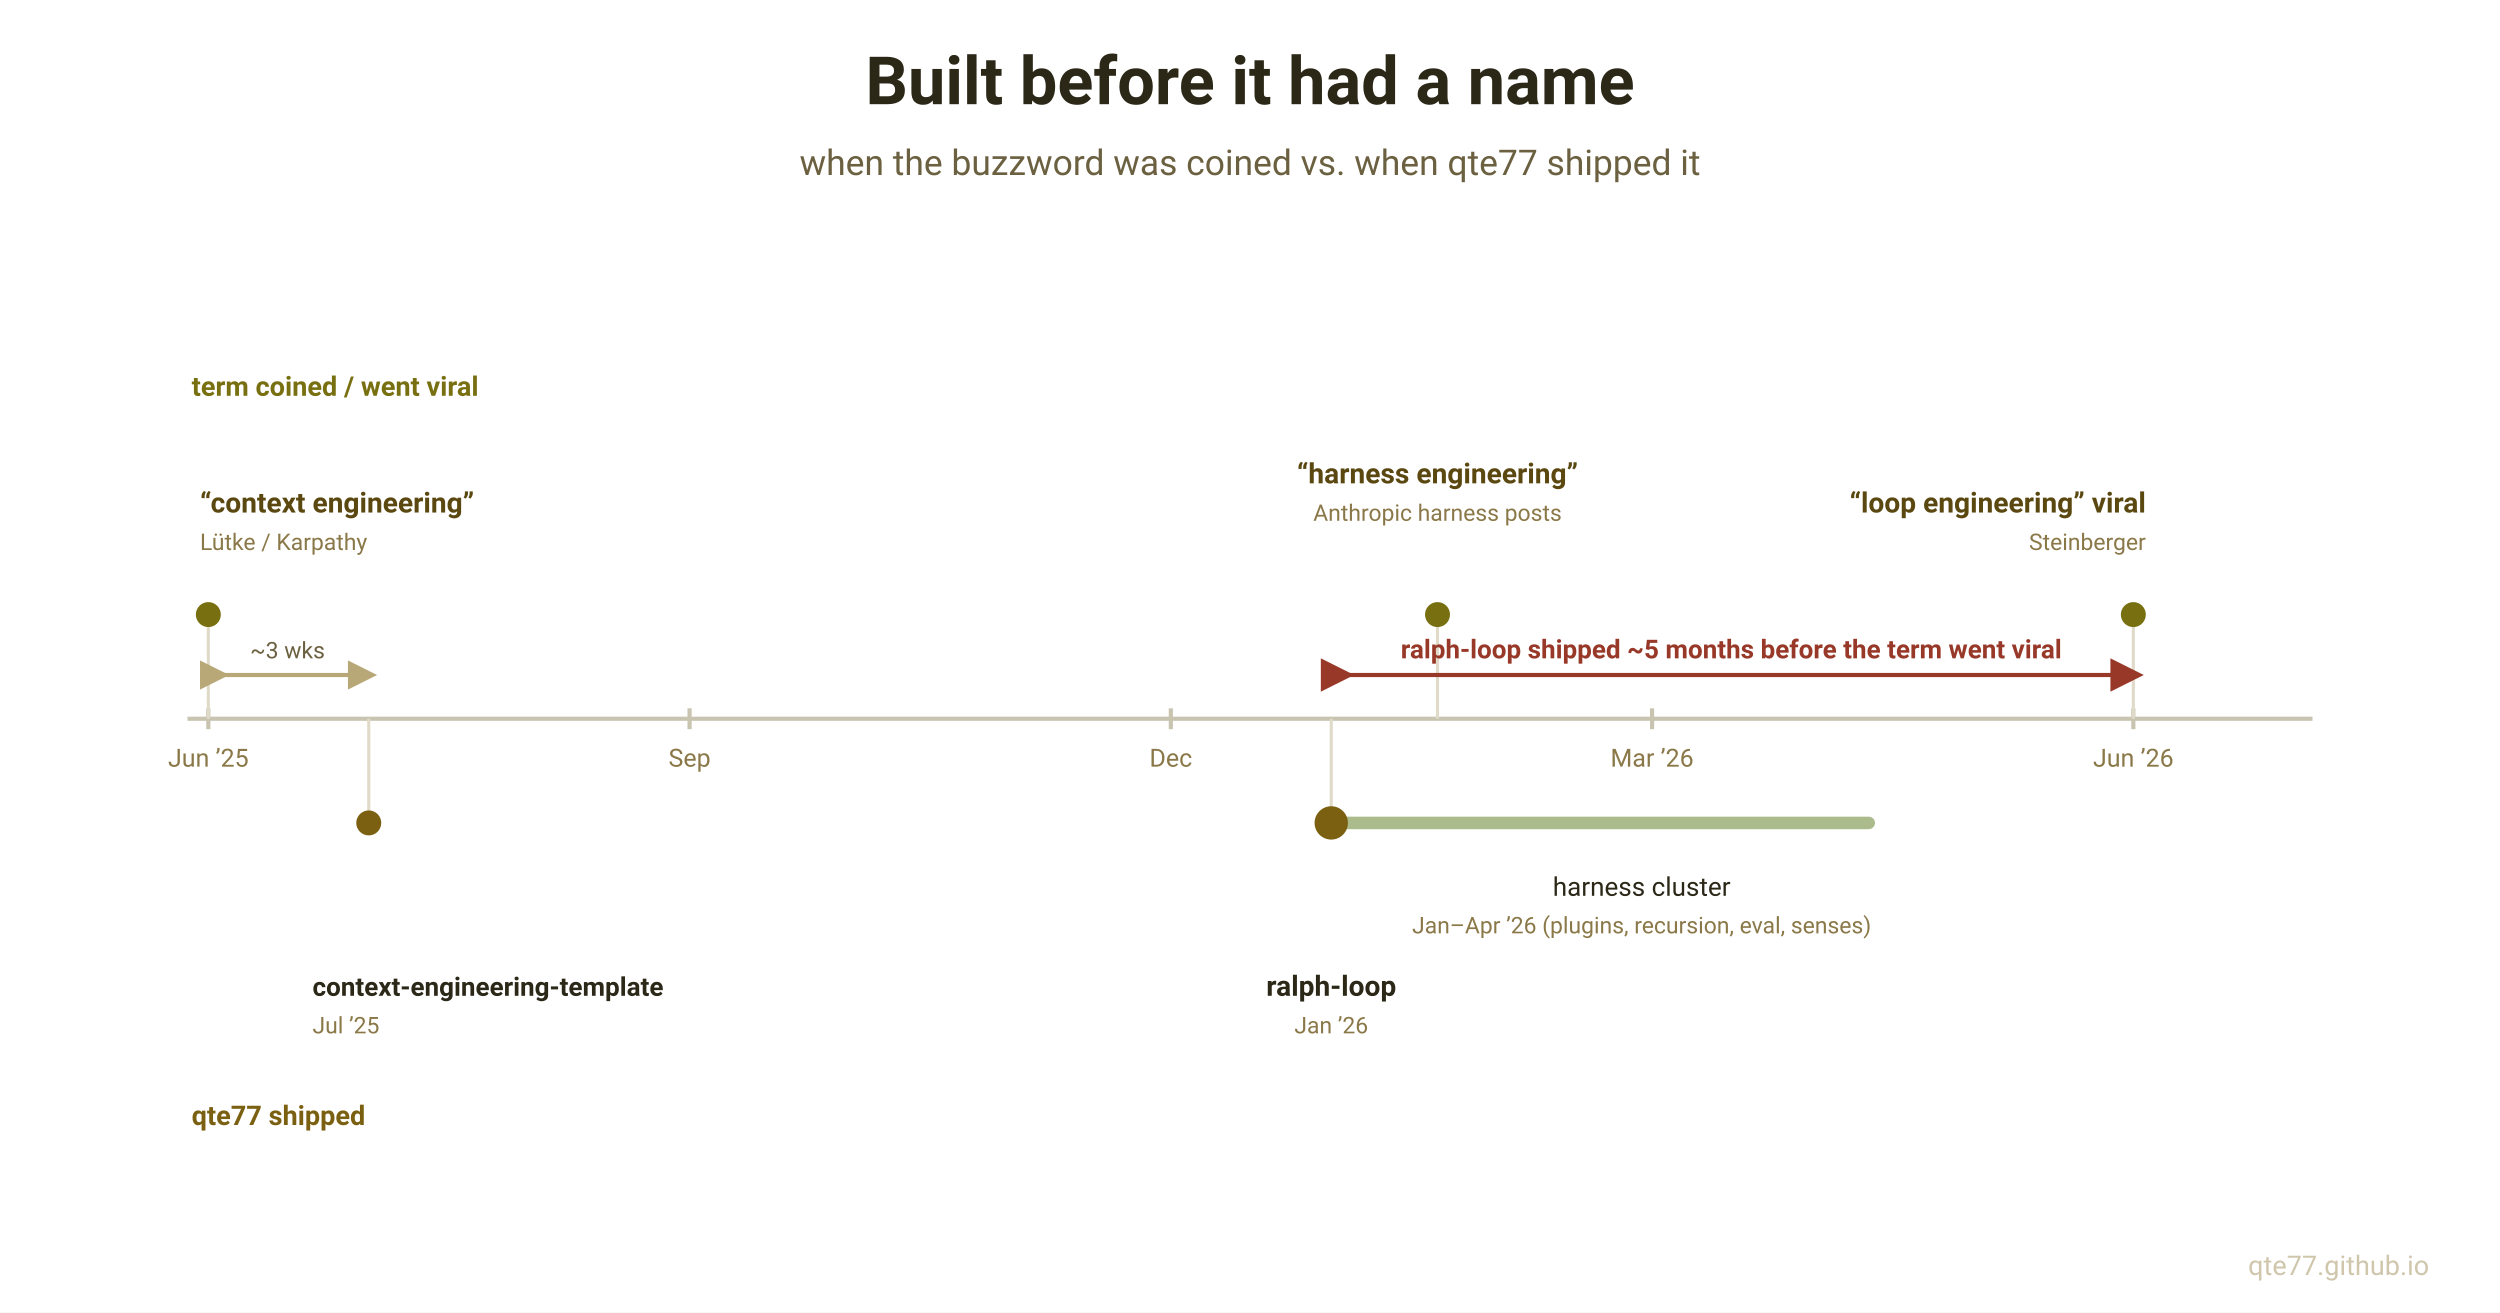
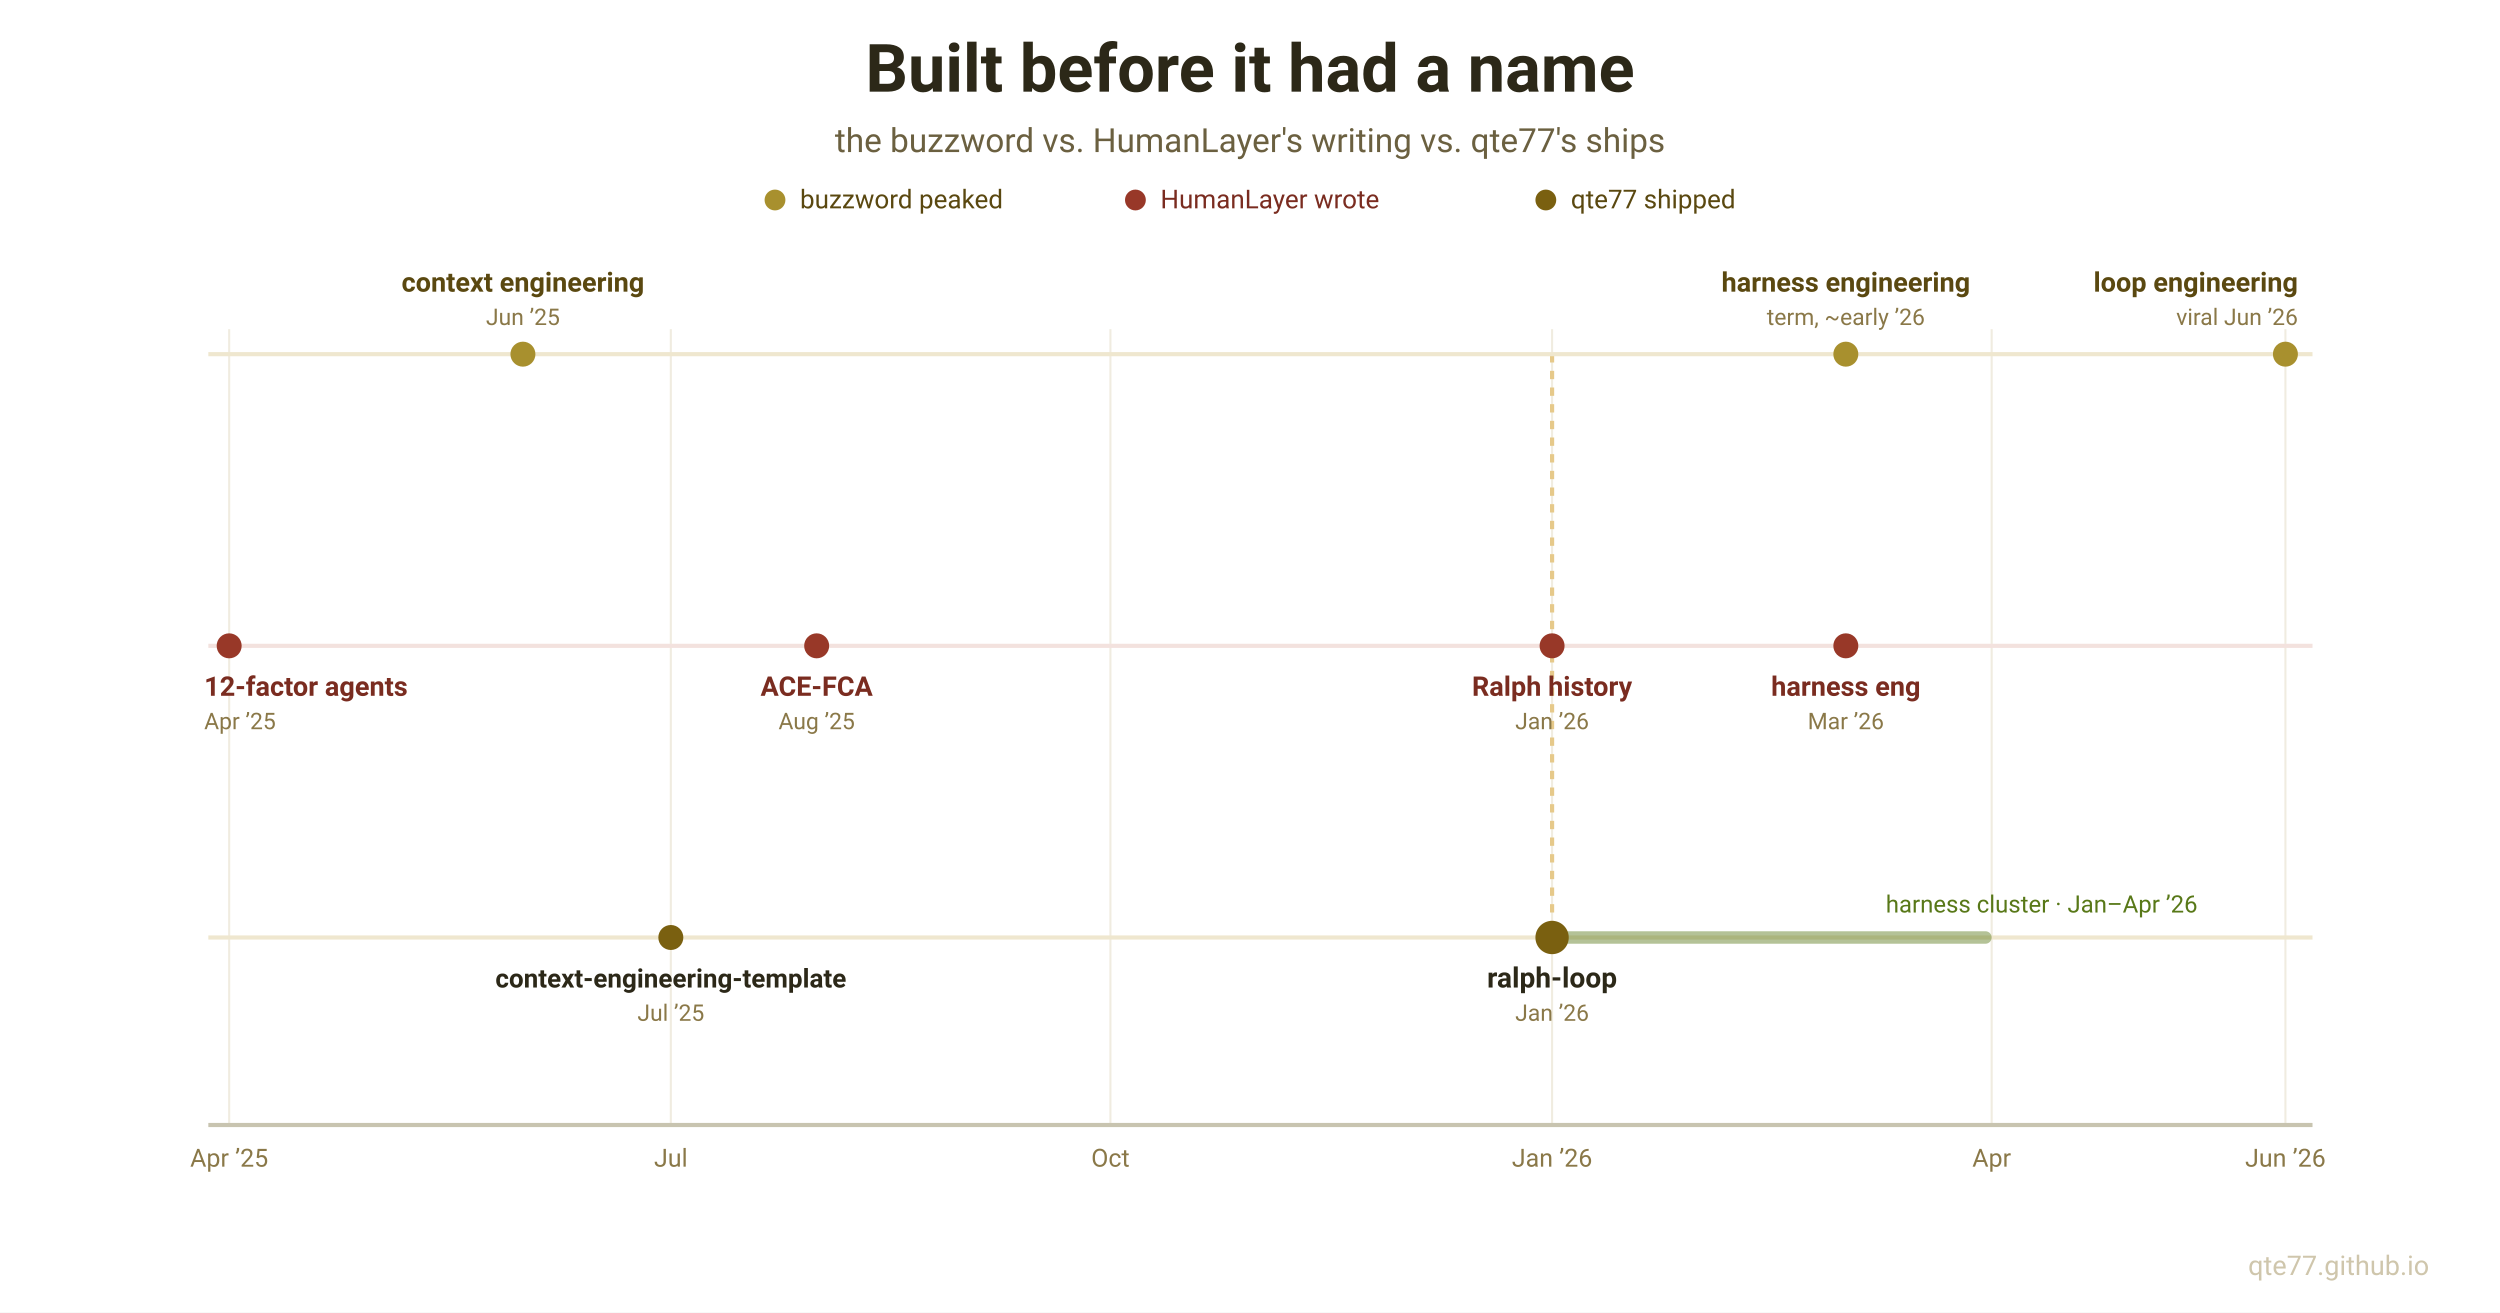
<svg xmlns="http://www.w3.org/2000/svg" width="1200" height="630" viewBox="0 0 1200 630" font-family="-apple-system, BlinkMacSystemFont, 'Segoe UI', Roboto, Helvetica, Arial, sans-serif">
-   <defs>
-     <marker id="g" viewBox="0 0 10 10" refX="5" refY="5" markerWidth="7" markerHeight="7" orient="auto">
-       <path d="M0,0 L10,5 L0,10 z" fill="#b8a878" />
-     </marker>
-     <marker id="gr" viewBox="0 0 10 10" refX="5" refY="5" markerWidth="8" markerHeight="8" orient="auto">
-       <path d="M0,0 L10,5 L0,10 z" fill="#983828" />
-     </marker>
-   </defs>
  <rect width="1200" height="630" fill="#ffffff" />
-   <text x="600" y="50" text-anchor="middle" font-size="32" font-weight="700" fill="#2c2818">Built before it had a name</text>
-   <text x="600" y="84" text-anchor="middle" font-size="17" fill="#6b6040">when the buzzword was coined vs. when qte77 shipped it</text>
-   <text x="92" y="190" font-size="13" font-weight="600" fill="#787010">term coined / went viral</text>
-   <text x="92" y="540" font-size="13" font-weight="600" fill="#7a6010">qte77 shipped</text>
-   <line x1="90" y1="345" x2="1110" y2="345" stroke="#c8c4b0" stroke-width="2" />
+   <text x="600" y="44" text-anchor="middle" font-size="32" font-weight="700" fill="#2c2818">Built before it had a name</text>
+   <text x="600" y="73" text-anchor="middle" font-size="16" fill="#6b6040">the buzzword vs. HumanLayer's writing vs. qte77's ships</text>
+   <circle cx="372" cy="96" r="5" fill="#a8902e" />
+   <text x="384" y="100" font-size="12.5" fill="#5a4810">buzzword peaked</text>
+   <circle cx="545" cy="96" r="5" fill="#983828" />
+   <text x="557" y="100" font-size="12.5" fill="#7a2c20">HumanLayer wrote</text>
+   <circle cx="742" cy="96" r="5" fill="#7a6010" />
+   <text x="754" y="100" font-size="12.5" fill="#5a4810">qte77 shipped</text>
+   <g stroke="#f0ece0" stroke-width="1">
+     <line x1="110" y1="158" x2="110" y2="540" />
+     <line x1="322" y1="158" x2="322" y2="540" />
+     <line x1="533" y1="158" x2="533" y2="540" />
+     <line x1="745" y1="158" x2="745" y2="540" />
+     <line x1="956" y1="158" x2="956" y2="540" />
+     <line x1="1097" y1="158" x2="1097" y2="540" />
+   </g>
+   <line x1="745" y1="170" x2="745" y2="450" stroke="#e6c98a" stroke-width="2" stroke-dasharray="4 4" />
+   <line x1="100" y1="540" x2="1110" y2="540" stroke="#c8c4b0" stroke-width="2" />
  <g font-size="12" fill="#8a7848" text-anchor="middle">
-     <line x1="100" y1="340" x2="100" y2="350" stroke="#c8c4b0" stroke-width="2" />
-     <text x="100" y="368">Jun ’25</text>
-     <line x1="331" y1="340" x2="331" y2="350" stroke="#c8c4b0" stroke-width="2" />
-     <text x="331" y="368">Sep</text>
-     <line x1="562" y1="340" x2="562" y2="350" stroke="#c8c4b0" stroke-width="2" />
-     <text x="562" y="368">Dec</text>
-     <line x1="793" y1="340" x2="793" y2="350" stroke="#c8c4b0" stroke-width="2" />
-     <text x="793" y="368">Mar ’26</text>
-     <line x1="1024" y1="340" x2="1024" y2="350" stroke="#c8c4b0" stroke-width="2" />
-     <text x="1024" y="368">Jun ’26</text>
+     <text x="110" y="560">Apr ’25</text>
+     <text x="322" y="560">Jul</text>
+     <text x="533" y="560">Oct</text>
+     <text x="745" y="560">Jan ’26</text>
+     <text x="956" y="560">Apr</text>
+     <text x="1097" y="560">Jun ’26</text>
  </g>
-   <rect x="639" y="392" width="261" height="6" rx="3" fill="#587818" opacity="0.5" />
-   <text x="788" y="430" text-anchor="middle" font-size="12.5" fill="#2c2818">harness cluster</text>
-   <text x="788" y="448" text-anchor="middle" font-size="11" fill="#8a7848">Jan–Apr ’26 (plugins, recursion, eval, senses)</text>
-   <line x1="100" y1="295" x2="100" y2="345" stroke="#e0dac8" stroke-width="1.5" />
-   <line x1="690" y1="295" x2="690" y2="345" stroke="#e0dac8" stroke-width="1.5" />
-   <line x1="1024" y1="295" x2="1024" y2="345" stroke="#e0dac8" stroke-width="1.5" />
-   <line x1="177" y1="345" x2="177" y2="395" stroke="#e0dac8" stroke-width="1.5" />
-   <line x1="639" y1="345" x2="639" y2="395" stroke="#e0dac8" stroke-width="1.5" />
-   <line x1="103" y1="324" x2="174" y2="324" stroke="#b8a878" stroke-width="2" marker-start="url(#g)" marker-end="url(#g)" />
-   <text x="138" y="316" text-anchor="middle" font-size="11" fill="#6b6040">~3 wks</text>
-   <line x1="642" y1="324" x2="1021" y2="324" stroke="#983828" stroke-width="2" marker-start="url(#gr)" marker-end="url(#gr)" />
-   <text x="831" y="316" text-anchor="middle" font-size="12.5" font-weight="600" fill="#983828">ralph-loop shipped ~5 months before the term went viral</text>
-   <circle cx="100" cy="295" r="6" fill="#787010" />
-   <text x="96" y="246" text-anchor="start" font-size="13.5" font-weight="700" fill="#5a4810">“context engineering”</text>
-   <text x="96" y="264" text-anchor="start" font-size="11" fill="#8a7848">Lütke / Karpathy</text>
-   <circle cx="690" cy="295" r="6" fill="#787010" />
-   <text x="690" y="232" text-anchor="middle" font-size="13.5" font-weight="700" fill="#5a4810">“harness engineering”</text>
-   <text x="690" y="250" text-anchor="middle" font-size="11" fill="#8a7848">Anthropic harness posts</text>
-   <circle cx="1024" cy="295" r="6" fill="#787010" />
-   <text x="1030" y="246" text-anchor="end" font-size="13.5" font-weight="700" fill="#5a4810">“loop engineering” viral</text>
-   <text x="1030" y="264" text-anchor="end" font-size="11" fill="#8a7848">Steinberger</text>
-   <circle cx="177" cy="395" r="6" fill="#7a6010" />
-   <text x="150" y="478" text-anchor="start" font-size="12.5" font-weight="700" fill="#2c2818">context-engineering-template</text>
-   <text x="150" y="496" text-anchor="start" font-size="11" fill="#8a7848">Jul ’25</text>
-   <circle cx="639" cy="395" r="8" fill="#7a6010" />
-   <text x="639" y="478" text-anchor="middle" font-size="13.5" font-weight="700" fill="#2c2818">ralph-loop</text>
-   <text x="639" y="496" text-anchor="middle" font-size="11" fill="#8a7848">Jan ’26</text>
+   <line x1="100" y1="170" x2="1110" y2="170" stroke="#efe7cf" stroke-width="2" />
+   <circle cx="251" cy="170" r="6" fill="#a8902e" />
+   <text x="251" y="140" text-anchor="middle" font-size="13" font-weight="700" fill="#5a4810">context engineering</text>
+   <text x="251" y="156" text-anchor="middle" font-size="11" fill="#8a7848">Jun ’25</text>
+   <circle cx="886" cy="170" r="6" fill="#a8902e" />
+   <text x="886" y="140" text-anchor="middle" font-size="13" font-weight="700" fill="#5a4810">harness engineering</text>
+   <text x="886" y="156" text-anchor="middle" font-size="11" fill="#8a7848">term, ~early ’26</text>
+   <circle cx="1097" cy="170" r="6" fill="#a8902e" />
+   <text x="1103" y="140" text-anchor="end" font-size="13" font-weight="700" fill="#5a4810">loop engineering</text>
+   <text x="1103" y="156" text-anchor="end" font-size="11" fill="#8a7848">viral Jun ’26</text>
+   <line x1="100" y1="310" x2="1110" y2="310" stroke="#f3e2de" stroke-width="2" />
+   <circle cx="110" cy="310" r="6" fill="#983828" />
+   <text x="98" y="334" text-anchor="start" font-size="13" font-weight="600" fill="#7a2c20">12-factor agents</text>
+   <text x="98" y="350" text-anchor="start" font-size="11" fill="#8a7848">Apr ’25</text>
+   <circle cx="392" cy="310" r="6" fill="#983828" />
+   <text x="392" y="334" text-anchor="middle" font-size="13" font-weight="600" fill="#7a2c20">ACE-FCA</text>
+   <text x="392" y="350" text-anchor="middle" font-size="11" fill="#8a7848">Aug ’25</text>
+   <circle cx="745" cy="310" r="6" fill="#983828" />
+   <text x="745" y="334" text-anchor="middle" font-size="13" font-weight="600" fill="#7a2c20">Ralph history</text>
+   <text x="745" y="350" text-anchor="middle" font-size="11" fill="#8a7848">Jan ’26</text>
+   <circle cx="886" cy="310" r="6" fill="#983828" />
+   <text x="886" y="334" text-anchor="middle" font-size="13" font-weight="600" fill="#7a2c20">harness eng</text>
+   <text x="886" y="350" text-anchor="middle" font-size="11" fill="#8a7848">Mar ’26</text>
+   <line x1="100" y1="450" x2="1110" y2="450" stroke="#efe7cf" stroke-width="2" />
+   <rect x="745" y="447" width="211" height="6" rx="3" fill="#587818" opacity="0.45" />
+   <circle cx="322" cy="450" r="6" fill="#7a6010" />
+   <text x="322" y="474" text-anchor="middle" font-size="12.5" font-weight="600" fill="#2c2818">context-engineering-template</text>
+   <text x="322" y="490" text-anchor="middle" font-size="11" fill="#8a7848">Jul ’25</text>
+   <circle cx="745" cy="450" r="8" fill="#7a6010" />
+   <text x="745" y="474" text-anchor="middle" font-size="13.5" font-weight="700" fill="#2c2818">ralph-loop</text>
+   <text x="745" y="490" text-anchor="middle" font-size="11" fill="#8a7848">Jan ’26</text>
+   <text x="980" y="438" text-anchor="middle" font-size="11.5" fill="#587818">harness cluster · Jan–Apr ’26</text>
  <text x="1166" y="612" text-anchor="end" font-size="13" fill="#cfc6ac">qte77.github.io</text>
</svg>
